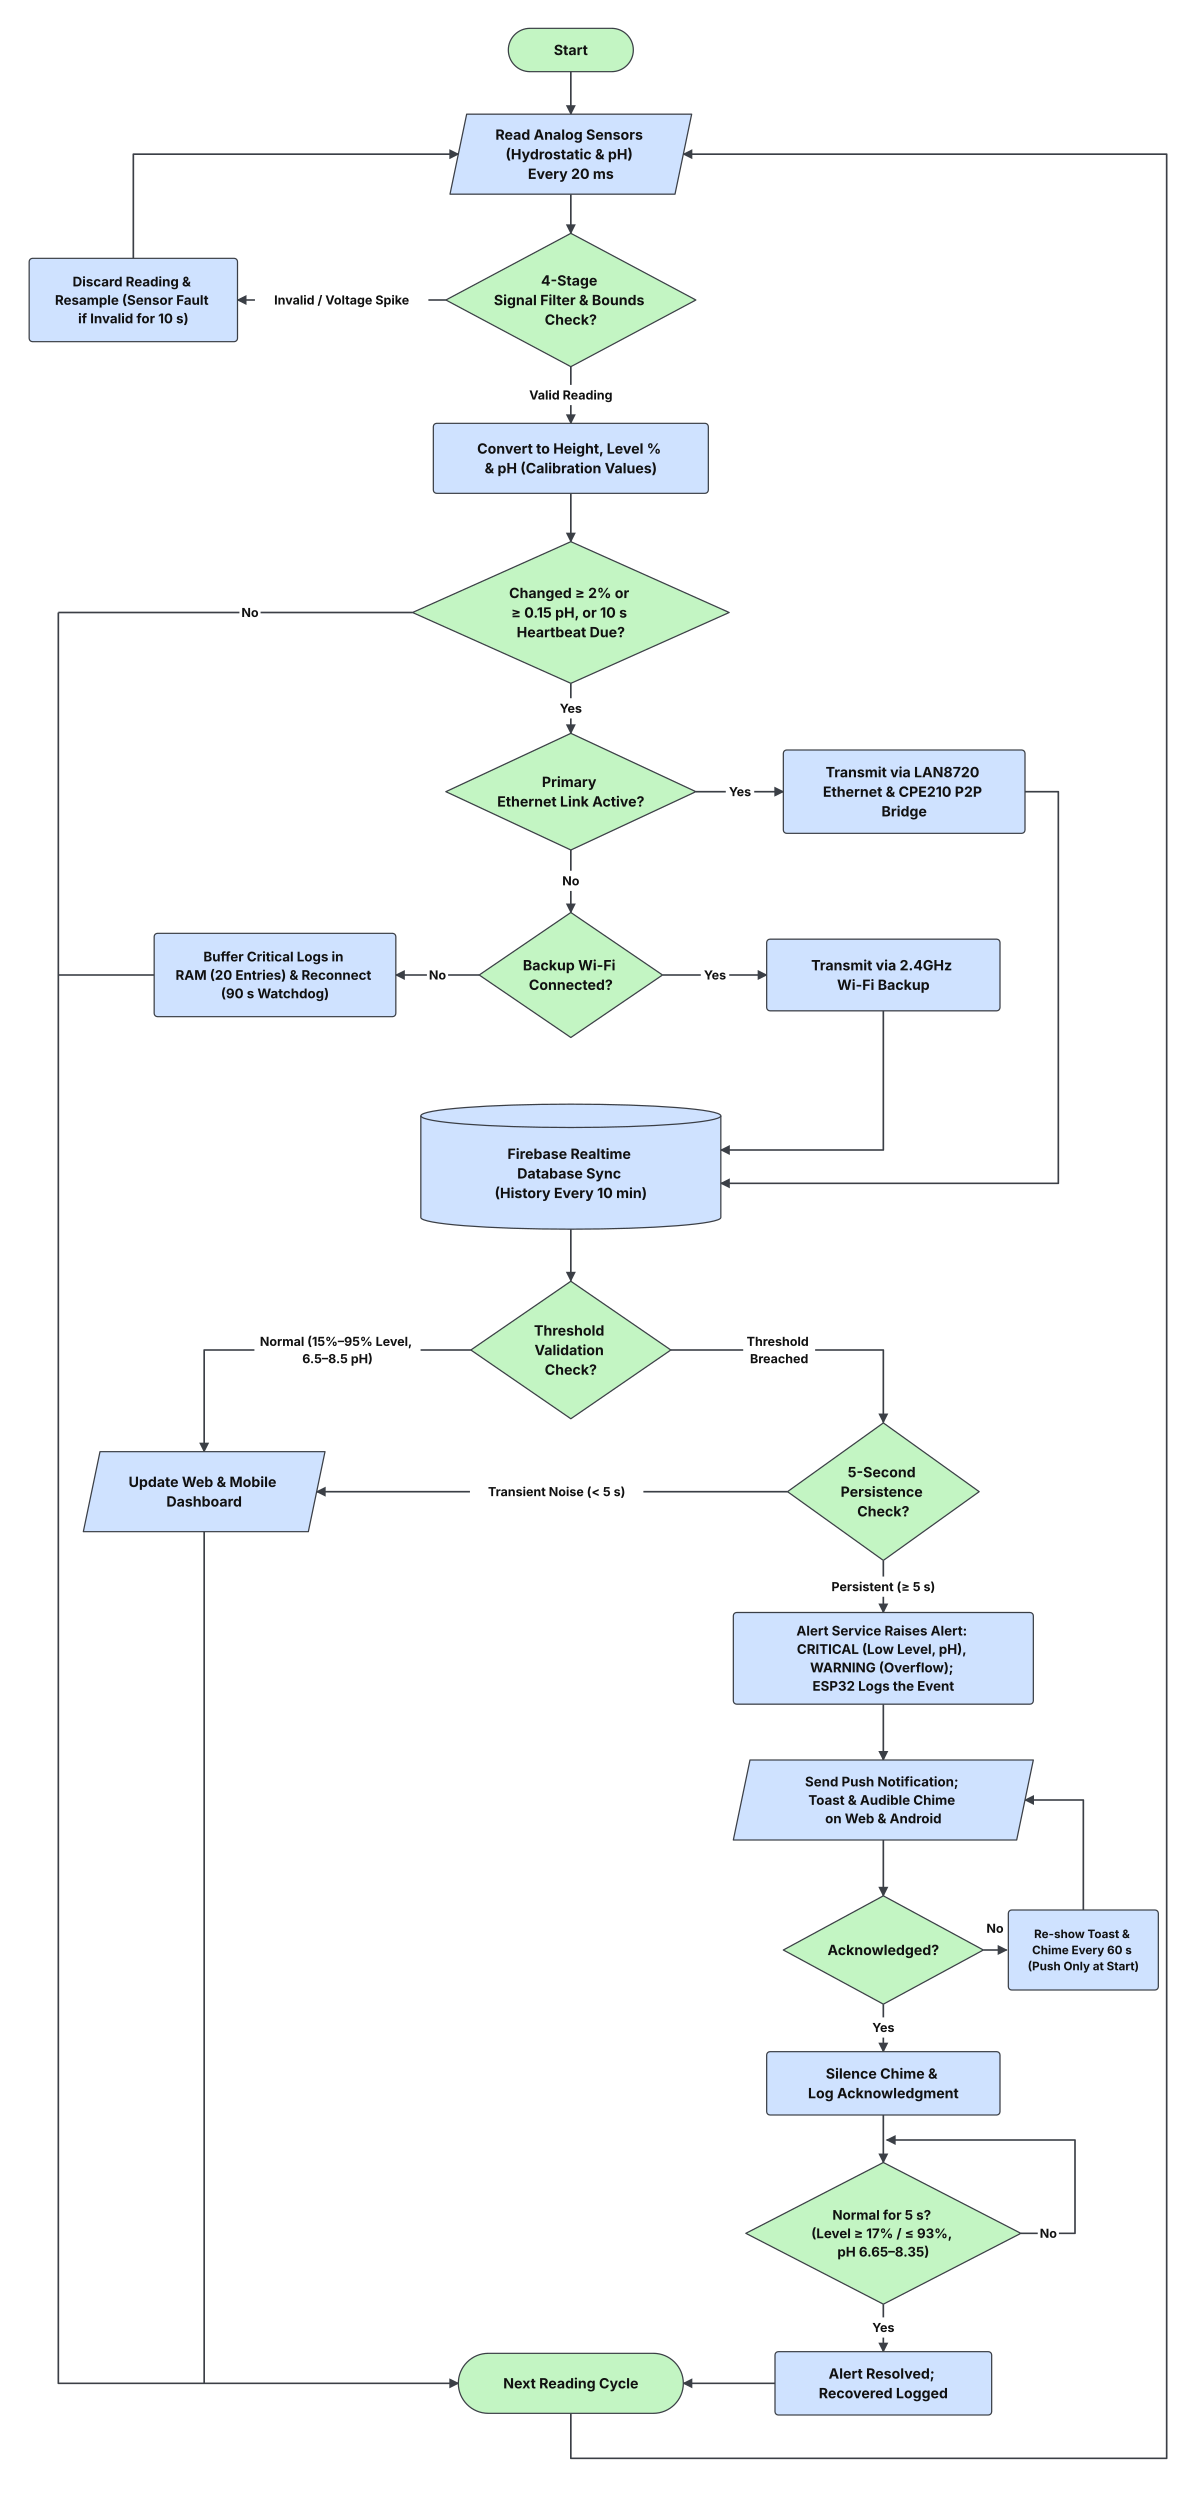
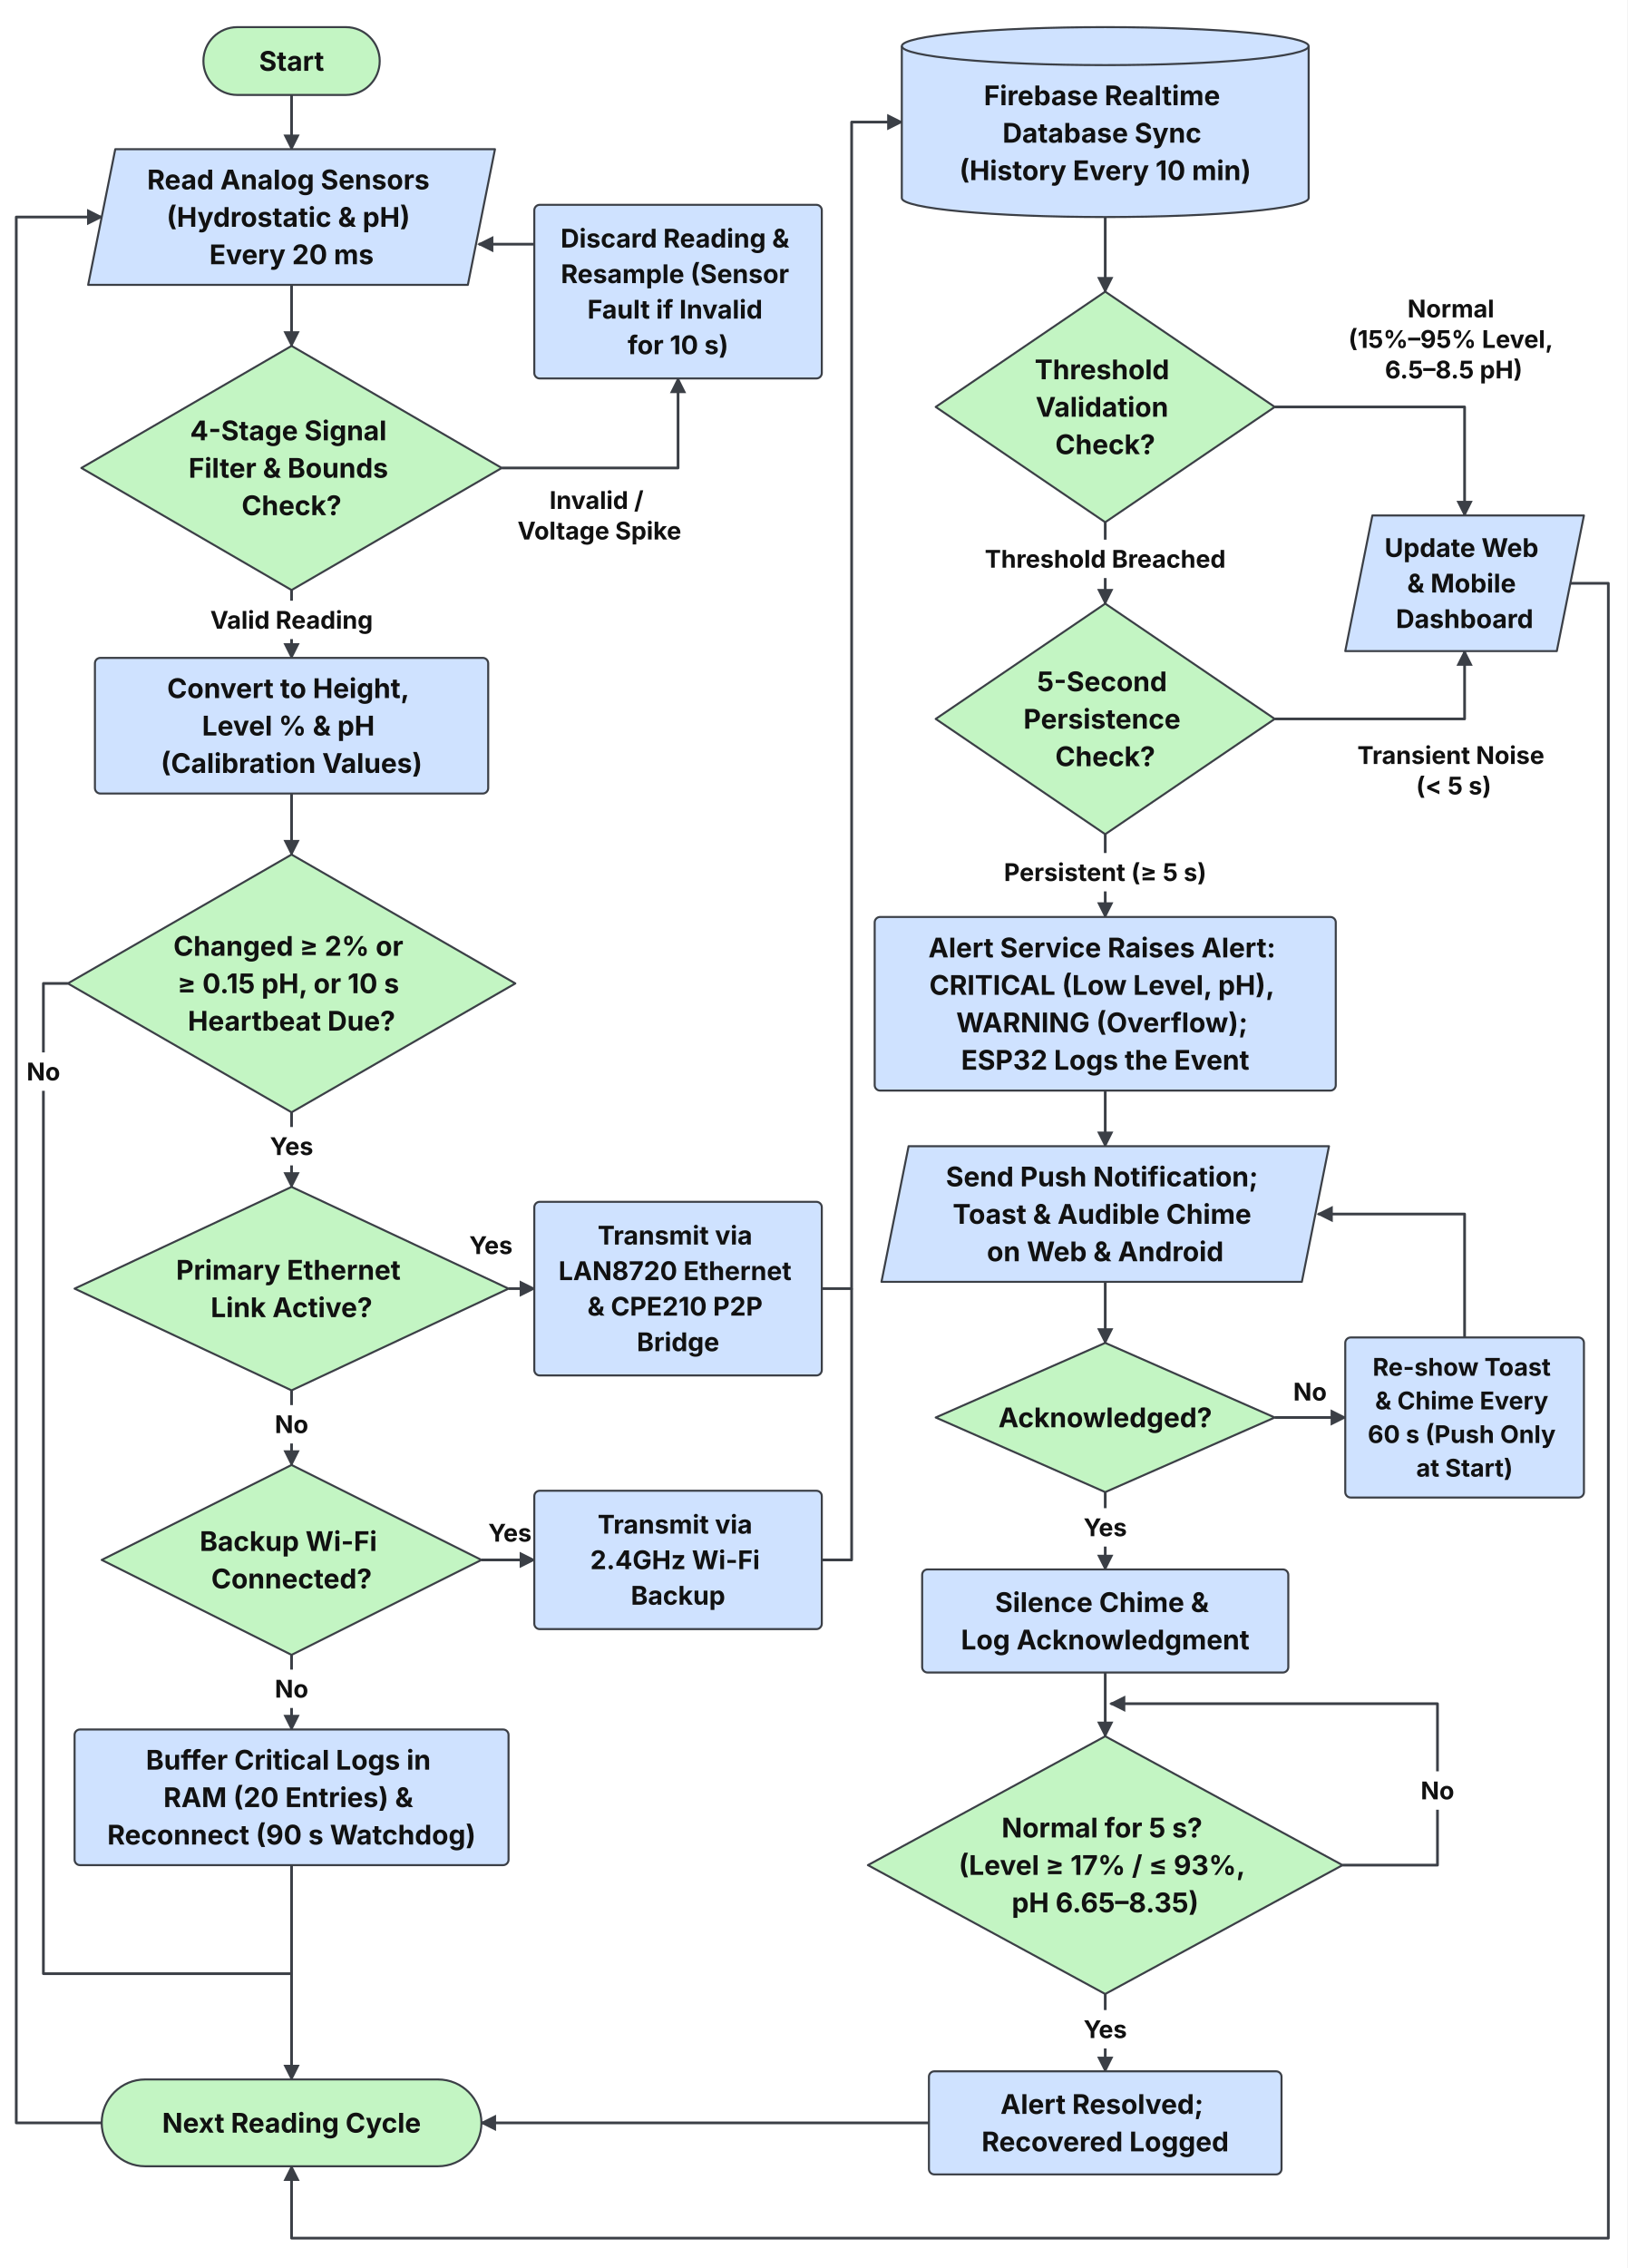
- <svg xmlns="http://www.w3.org/2000/svg" width="1440" height="3000" viewBox="0 0 1440 3000">
-   <rect width="1440" height="3000" fill="#FFFFFF" />
+ <svg xmlns="http://www.w3.org/2000/svg" width="1200" height="1672" viewBox="0 0 1200 1672">
+   <rect width="1200" height="1672" fill="#FFFFFF" />
  <defs>
    <marker id="ah" viewBox="0 0 10 10" refX="9" refY="5" markerWidth="6" markerHeight="6" orient="auto-start-reverse">
      <path d="M0,0 L10,5 L0,10 z" fill="#3B3F46" />
    </marker>
    <marker id="ahs" viewBox="0 0 10 10" refX="9" refY="5" markerWidth="9" markerHeight="9" orient="auto-start-reverse">
      <path d="M0,0 L10,5 L0,10 z" fill="#3B3F46" />
    </marker>
  </defs>
-   <polyline points="685,86 685,137" fill="none" stroke="#3B3F46" stroke-width="2" stroke-linejoin="round" marker-end="url(#ah)" />
-   <polyline points="685,233 685,280" fill="none" stroke="#3B3F46" stroke-width="2" stroke-linejoin="round" marker-end="url(#ah)" />
-   <polyline points="535,360 285,360" fill="none" stroke="#3B3F46" stroke-width="2" stroke-linejoin="round" marker-end="url(#ah)" />
-   <polyline points="160,310 160,185 550,185" fill="none" stroke="#3B3F46" stroke-width="2" stroke-linejoin="round" marker-end="url(#ah)" />
-   <polyline points="685,440 685,508" fill="none" stroke="#3B3F46" stroke-width="2" stroke-linejoin="round" marker-end="url(#ah)" />
-   <polyline points="685,592 685,650" fill="none" stroke="#3B3F46" stroke-width="2" stroke-linejoin="round" marker-end="url(#ah)" />
-   <polyline points="495,735 70,735" fill="none" stroke="#3B3F46" stroke-width="2" stroke-linejoin="round" />
-   <polyline points="685,820 685,880" fill="none" stroke="#3B3F46" stroke-width="2" stroke-linejoin="round" marker-end="url(#ah)" />
-   <polyline points="835,950 940,950" fill="none" stroke="#3B3F46" stroke-width="2" stroke-linejoin="round" marker-end="url(#ah)" />
-   <polyline points="685,1020 685,1095" fill="none" stroke="#3B3F46" stroke-width="2" stroke-linejoin="round" marker-end="url(#ah)" />
-   <polyline points="795,1170 920,1170" fill="none" stroke="#3B3F46" stroke-width="2" stroke-linejoin="round" marker-end="url(#ah)" />
-   <polyline points="575,1170 475,1170" fill="none" stroke="#3B3F46" stroke-width="2" stroke-linejoin="round" marker-end="url(#ah)" />
-   <polyline points="185,1170 70,1170" fill="none" stroke="#3B3F46" stroke-width="2" stroke-linejoin="round" />
-   <polyline points="70,735 70,2860 550,2860" fill="none" stroke="#3B3F46" stroke-width="2" stroke-linejoin="round" marker-end="url(#ah)" />
-   <polyline points="1230,950 1270,950 1270,1420 865,1420" fill="none" stroke="#3B3F46" stroke-width="2" stroke-linejoin="round" marker-end="url(#ah)" />
-   <polyline points="1060,1213 1060,1380 865,1380" fill="none" stroke="#3B3F46" stroke-width="2" stroke-linejoin="round" marker-end="url(#ah)" />
-   <polyline points="685,1475 685,1537" fill="none" stroke="#3B3F46" stroke-width="2" stroke-linejoin="round" marker-end="url(#ah)" />
-   <polyline points="565,1620 245,1620 245,1742" fill="none" stroke="#3B3F46" stroke-width="2" stroke-linejoin="round" marker-end="url(#ah)" />
-   <polyline points="805,1620 1060,1620 1060,1707" fill="none" stroke="#3B3F46" stroke-width="2" stroke-linejoin="round" marker-end="url(#ah)" />
-   <polyline points="945,1790 380,1790" fill="none" stroke="#3B3F46" stroke-width="2" stroke-linejoin="round" marker-end="url(#ah)" />
-   <polyline points="245,1838 245,2860" fill="none" stroke="#3B3F46" stroke-width="2" stroke-linejoin="round" />
-   <polyline points="1060,1873 1060,1935" fill="none" stroke="#3B3F46" stroke-width="2" stroke-linejoin="round" marker-end="url(#ah)" />
-   <polyline points="1060,2045 1060,2112" fill="none" stroke="#3B3F46" stroke-width="2" stroke-linejoin="round" marker-end="url(#ah)" />
-   <polyline points="1060,2208 1060,2275" fill="none" stroke="#3B3F46" stroke-width="2" stroke-linejoin="round" marker-end="url(#ah)" />
-   <polyline points="1180,2340 1208,2340" fill="none" stroke="#3B3F46" stroke-width="2" stroke-linejoin="round" marker-end="url(#ah)" />
-   <polyline points="1300,2292 1300,2160 1230,2160" fill="none" stroke="#3B3F46" stroke-width="2" stroke-linejoin="round" marker-end="url(#ah)" />
-   <polyline points="1060,2405 1060,2462" fill="none" stroke="#3B3F46" stroke-width="2" stroke-linejoin="round" marker-end="url(#ah)" />
-   <polyline points="1060,2538 1060,2595" fill="none" stroke="#3B3F46" stroke-width="2" stroke-linejoin="round" marker-end="url(#ah)" />
-   <polyline points="1225,2680 1290,2680 1290,2568 1064,2568" fill="none" stroke="#3B3F46" stroke-width="2" stroke-linejoin="round" marker-end="url(#ah)" />
-   <polyline points="1060,2765 1060,2822" fill="none" stroke="#3B3F46" stroke-width="2" stroke-linejoin="round" marker-end="url(#ah)" />
-   <polyline points="930,2860 820,2860" fill="none" stroke="#3B3F46" stroke-width="2" stroke-linejoin="round" marker-end="url(#ah)" />
-   <polyline points="685,2896 685,2950 1400,2950 1400,185 820,185" fill="none" stroke="#3B3F46" stroke-width="2" stroke-linejoin="round" marker-end="url(#ah)" />
-   <rect x="305.95" y="347.875" width="208.1" height="24.25" fill="#FFFFFF" />
-   <text x="410" y="365.4" font-family="Inter, 'Segoe UI', Arial, sans-serif" font-size="15" font-weight="700" text-anchor="middle" fill="#111111">
-     <tspan x="410" dy="0">Invalid / Voltage Spike</tspan>
-   </text>
-   <rect x="624.45" y="461.875" width="121.1" height="24.25" fill="#FFFFFF" />
-   <text x="685" y="479.4" font-family="Inter, 'Segoe UI', Arial, sans-serif" font-size="15" font-weight="700" text-anchor="middle" fill="#111111">
-     <tspan x="685" dy="0">Valid Reading</tspan>
-   </text>
-   <rect x="287.3" y="722.875" width="25.4" height="24.25" fill="#FFFFFF" />
-   <text x="300" y="740.4" font-family="Inter, 'Segoe UI', Arial, sans-serif" font-size="15" font-weight="700" text-anchor="middle" fill="#111111">
-     <tspan x="300" dy="0">No</tspan>
-   </text>
-   <rect x="667.95" y="837.875" width="34.1" height="24.25" fill="#FFFFFF" />
-   <text x="685" y="855.4" font-family="Inter, 'Segoe UI', Arial, sans-serif" font-size="15" font-weight="700" text-anchor="middle" fill="#111111">
-     <tspan x="685" dy="0">Yes</tspan>
-   </text>
-   <rect x="870.95" y="937.875" width="34.1" height="24.25" fill="#FFFFFF" />
-   <text x="888" y="955.4" font-family="Inter, 'Segoe UI', Arial, sans-serif" font-size="15" font-weight="700" text-anchor="middle" fill="#111111">
-     <tspan x="888" dy="0">Yes</tspan>
-   </text>
-   <rect x="672.3" y="1044.875" width="25.4" height="24.25" fill="#FFFFFF" />
-   <text x="685" y="1062.4" font-family="Inter, 'Segoe UI', Arial, sans-serif" font-size="15" font-weight="700" text-anchor="middle" fill="#111111">
-     <tspan x="685" dy="0">No</tspan>
-   </text>
-   <rect x="840.95" y="1157.875" width="34.1" height="24.25" fill="#FFFFFF" />
-   <text x="858" y="1175.4" font-family="Inter, 'Segoe UI', Arial, sans-serif" font-size="15" font-weight="700" text-anchor="middle" fill="#111111">
-     <tspan x="858" dy="0">Yes</tspan>
-   </text>
-   <rect x="512.3" y="1157.875" width="25.4" height="24.25" fill="#FFFFFF" />
-   <text x="525" y="1175.4" font-family="Inter, 'Segoe UI', Arial, sans-serif" font-size="15" font-weight="700" text-anchor="middle" fill="#111111">
-     <tspan x="525" dy="0">No</tspan>
-   </text>
-   <rect x="305.3" y="1597.75" width="199.4" height="44.5" fill="#FFFFFF" />
-   <text x="405" y="1615.1" font-family="Inter, 'Segoe UI', Arial, sans-serif" font-size="15" font-weight="700" text-anchor="middle" fill="#111111">
-     <tspan x="405" dy="0">Normal (15%–95% Level,</tspan>
-     <tspan x="405" dy="20.7">6.5–8.5 pH)</tspan>
-   </text>
-   <rect x="891.85" y="1597.75" width="86.3" height="44.5" fill="#FFFFFF" />
-   <text x="935" y="1615.1" font-family="Inter, 'Segoe UI', Arial, sans-serif" font-size="15" font-weight="700" text-anchor="middle" fill="#111111">
-     <tspan x="935" dy="0">Threshold</tspan>
-     <tspan x="935" dy="20.7">Breached</tspan>
-   </text>
-   <rect x="563.95" y="1777.875" width="208.1" height="24.25" fill="#FFFFFF" />
-   <text x="668" y="1795.4" font-family="Inter, 'Segoe UI', Arial, sans-serif" font-size="15" font-weight="700" text-anchor="middle" fill="#111111">
-     <tspan x="668" dy="0">Transient Noise (&lt; 5 s)</tspan>
-   </text>
-   <rect x="977.7" y="1891.875" width="164.6" height="24.25" fill="#FFFFFF" />
-   <text x="1060" y="1909.4" font-family="Inter, 'Segoe UI', Arial, sans-serif" font-size="15" font-weight="700" text-anchor="middle" fill="#111111">
-     <tspan x="1060" dy="0">Persistent (≥ 5 s)</tspan>
-   </text>
-   <text x="1194" y="2319.4" font-family="Inter, 'Segoe UI', Arial, sans-serif" font-size="15" font-weight="700" text-anchor="middle" fill="#111111">
-     <tspan x="1194" dy="0">No</tspan>
-   </text>
-   <rect x="1042.95" y="2420.875" width="34.1" height="24.25" fill="#FFFFFF" />
-   <text x="1060" y="2438.4" font-family="Inter, 'Segoe UI', Arial, sans-serif" font-size="15" font-weight="700" text-anchor="middle" fill="#111111">
-     <tspan x="1060" dy="0">Yes</tspan>
-   </text>
-   <rect x="1245.3" y="2667.875" width="25.4" height="24.25" fill="#FFFFFF" />
-   <text x="1258" y="2685.4" font-family="Inter, 'Segoe UI', Arial, sans-serif" font-size="15" font-weight="700" text-anchor="middle" fill="#111111">
-     <tspan x="1258" dy="0">No</tspan>
-   </text>
-   <rect x="1042.95" y="2780.875" width="34.1" height="24.25" fill="#FFFFFF" />
-   <text x="1060" y="2798.4" font-family="Inter, 'Segoe UI', Arial, sans-serif" font-size="15" font-weight="700" text-anchor="middle" fill="#111111">
-     <tspan x="1060" dy="0">Yes</tspan>
-   </text>
-   <rect x="610" y="34" width="150" height="52" rx="26" fill="#C3F5C3" stroke="#3B3F46" stroke-width="1.5" />
-   <text x="685" y="66.1" font-family="Inter, 'Segoe UI', Arial, sans-serif" font-size="17" font-weight="700" text-anchor="middle" fill="#111111">
-     <tspan x="685" dy="0">Start</tspan>
-   </text>
-   <polygon points="560,137 830,137 810,233 540,233" fill="#CFE2FF" stroke="#3B3F46" stroke-width="1.5" stroke-linejoin="round" />
-   <text x="685" y="167.7" font-family="Inter, 'Segoe UI', Arial, sans-serif" font-size="17" font-weight="700" text-anchor="middle" fill="#111111">
-     <tspan x="685" dy="0">Read Analog Sensors</tspan>
-     <tspan x="685" dy="23.5">(Hydrostatic &amp; pH)</tspan>
-     <tspan x="685" dy="23.5">Every 20 ms</tspan>
-   </text>
-   <polygon points="685,280 835,360 685,440 535,360" fill="#C3F5C3" stroke="#3B3F46" stroke-width="1.5" stroke-linejoin="round" />
-   <text x="685" y="342.7" font-family="Inter, 'Segoe UI', Arial, sans-serif" font-size="17" font-weight="700" text-anchor="middle" fill="#111111">
-     <tspan x="685" dy="0">4-Stage</tspan>
-     <tspan x="685" dy="23.5">Signal Filter &amp; Bounds</tspan>
-     <tspan x="685" dy="23.5">Check?</tspan>
-   </text>
-   <rect x="35" y="310" width="250" height="100" rx="4" fill="#CFE2FF" stroke="#3B3F46" stroke-width="1.5" />
-   <text x="160" y="343.7" font-family="Inter, 'Segoe UI', Arial, sans-serif" font-size="16" font-weight="700" text-anchor="middle" fill="#111111">
-     <tspan x="160" dy="0">Discard Reading &amp;</tspan>
-     <tspan x="160" dy="22.1">Resample (Sensor Fault</tspan>
-     <tspan x="160" dy="22.1">if Invalid for 10 s)</tspan>
-   </text>
-   <rect x="520" y="508" width="330" height="84" rx="4" fill="#CFE2FF" stroke="#3B3F46" stroke-width="1.5" />
-   <text x="685" y="544.4" font-family="Inter, 'Segoe UI', Arial, sans-serif" font-size="17" font-weight="700" text-anchor="middle" fill="#111111">
-     <tspan x="685" dy="0">Convert to Height, Level %</tspan>
-     <tspan x="685" dy="23.5">&amp; pH (Calibration Values)</tspan>
-   </text>
-   <polygon points="685,650 875,735 685,820 495,735" fill="#C3F5C3" stroke="#3B3F46" stroke-width="1.5" stroke-linejoin="round" />
-   <text x="685" y="717.7" font-family="Inter, 'Segoe UI', Arial, sans-serif" font-size="17" font-weight="700" text-anchor="middle" fill="#111111">
-     <tspan x="685" dy="0">Changed ≥ 2% or</tspan>
-     <tspan x="685" dy="23.5">≥ 0.15 pH, or 10 s</tspan>
-     <tspan x="685" dy="23.5">Heartbeat Due?</tspan>
-   </text>
-   <polygon points="685,880 835,950 685,1020 535,950" fill="#C3F5C3" stroke="#3B3F46" stroke-width="1.5" stroke-linejoin="round" />
-   <text x="685" y="944.4" font-family="Inter, 'Segoe UI', Arial, sans-serif" font-size="17" font-weight="700" text-anchor="middle" fill="#111111">
-     <tspan x="685" dy="0">Primary</tspan>
-     <tspan x="685" dy="23.5">Ethernet Link Active?</tspan>
-   </text>
-   <rect x="940" y="900" width="290" height="100" rx="4" fill="#CFE2FF" stroke="#3B3F46" stroke-width="1.5" />
-   <text x="1085" y="932.7" font-family="Inter, 'Segoe UI', Arial, sans-serif" font-size="17" font-weight="700" text-anchor="middle" fill="#111111">
-     <tspan x="1085" dy="0">Transmit via LAN8720</tspan>
-     <tspan x="1085" dy="23.5">Ethernet &amp; CPE210 P2P</tspan>
-     <tspan x="1085" dy="23.5">Bridge</tspan>
-   </text>
-   <polygon points="685,1095 795,1170 685,1245 575,1170" fill="#C3F5C3" stroke="#3B3F46" stroke-width="1.5" stroke-linejoin="round" />
-   <text x="685" y="1164.4" font-family="Inter, 'Segoe UI', Arial, sans-serif" font-size="17" font-weight="700" text-anchor="middle" fill="#111111">
-     <tspan x="685" dy="0">Backup Wi-Fi</tspan>
-     <tspan x="685" dy="23.5">Connected?</tspan>
-   </text>
-   <rect x="920" y="1127" width="280" height="86" rx="4" fill="#CFE2FF" stroke="#3B3F46" stroke-width="1.5" />
-   <text x="1060" y="1164.4" font-family="Inter, 'Segoe UI', Arial, sans-serif" font-size="17" font-weight="700" text-anchor="middle" fill="#111111">
-     <tspan x="1060" dy="0">Transmit via 2.4GHz</tspan>
-     <tspan x="1060" dy="23.5">Wi-Fi Backup</tspan>
-   </text>
-   <rect x="185" y="1120" width="290" height="100" rx="4" fill="#CFE2FF" stroke="#3B3F46" stroke-width="1.5" />
-   <text x="330" y="1153.7" font-family="Inter, 'Segoe UI', Arial, sans-serif" font-size="16" font-weight="700" text-anchor="middle" fill="#111111">
-     <tspan x="330" dy="0">Buffer Critical Logs in</tspan>
-     <tspan x="330" dy="22.1">RAM (20 Entries) &amp; Reconnect</tspan>
-     <tspan x="330" dy="22.1">(90 s Watchdog)</tspan>
-   </text>
-   <path d="M505,1339 A180,14 0 0 1 865,1339 L865,1461 A180,14 0 0 1 505,1461 Z" fill="#CFE2FF" stroke="#3B3F46" stroke-width="1.5" />
-   <path d="M505,1339 A180,14 0 0 0 865,1339" fill="none" stroke="#3B3F46" stroke-width="1.5" />
-   <text x="685" y="1390.7" font-family="Inter, 'Segoe UI', Arial, sans-serif" font-size="17" font-weight="700" text-anchor="middle" fill="#111111">
-     <tspan x="685" dy="0">Firebase Realtime</tspan>
-     <tspan x="685" dy="23.5">Database Sync</tspan>
-     <tspan x="685" dy="23.5">(History Every 10 min)</tspan>
-   </text>
-   <polygon points="685,1537.5 805,1620 685,1702.5 565,1620" fill="#C3F5C3" stroke="#3B3F46" stroke-width="1.5" stroke-linejoin="round" />
-   <text x="685" y="1602.7" font-family="Inter, 'Segoe UI', Arial, sans-serif" font-size="17" font-weight="700" text-anchor="middle" fill="#111111">
-     <tspan x="685" dy="0">Threshold</tspan>
-     <tspan x="685" dy="23.5">Validation</tspan>
-     <tspan x="685" dy="23.5">Check?</tspan>
-   </text>
-   <polygon points="120,1742 390,1742 370,1838 100,1838" fill="#CFE2FF" stroke="#3B3F46" stroke-width="1.5" stroke-linejoin="round" />
-   <text x="245" y="1784.4" font-family="Inter, 'Segoe UI', Arial, sans-serif" font-size="17" font-weight="700" text-anchor="middle" fill="#111111">
-     <tspan x="245" dy="0">Update Web &amp; Mobile</tspan>
-     <tspan x="245" dy="23.5">Dashboard</tspan>
-   </text>
-   <polygon points="1060,1707.5 1175,1790 1060,1872.5 945,1790" fill="#C3F5C3" stroke="#3B3F46" stroke-width="1.5" stroke-linejoin="round" />
-   <text x="1060" y="1772.7" font-family="Inter, 'Segoe UI', Arial, sans-serif" font-size="17" font-weight="700" text-anchor="middle" fill="#111111">
-     <tspan x="1060" dy="0">5-Second</tspan>
-     <tspan x="1060" dy="23.5">Persistence</tspan>
-     <tspan x="1060" dy="23.5">Check?</tspan>
-   </text>
-   <rect x="880" y="1935" width="360" height="110" rx="4" fill="#CFE2FF" stroke="#3B3F46" stroke-width="1.5" />
-   <text x="1060" y="1962.6" font-family="Inter, 'Segoe UI', Arial, sans-serif" font-size="16" font-weight="700" text-anchor="middle" fill="#111111">
-     <tspan x="1060" dy="0">Alert Service Raises Alert:</tspan>
-     <tspan x="1060" dy="22.1">CRITICAL (Low Level, pH),</tspan>
-     <tspan x="1060" dy="22.1">WARNING (Overflow);</tspan>
-     <tspan x="1060" dy="22.1">ESP32 Logs the Event</tspan>
-   </text>
-   <polygon points="900,2112 1240,2112 1220,2208 880,2208" fill="#CFE2FF" stroke="#3B3F46" stroke-width="1.5" stroke-linejoin="round" />
-   <text x="1060" y="2143.7" font-family="Inter, 'Segoe UI', Arial, sans-serif" font-size="16" font-weight="700" text-anchor="middle" fill="#111111">
-     <tspan x="1060" dy="0">Send Push Notification;</tspan>
-     <tspan x="1060" dy="22.1">Toast &amp; Audible Chime</tspan>
-     <tspan x="1060" dy="22.1">on Web &amp; Android</tspan>
-   </text>
-   <polygon points="1060,2275 1180,2340 1060,2405 940,2340" fill="#C3F5C3" stroke="#3B3F46" stroke-width="1.5" stroke-linejoin="round" />
-   <text x="1060" y="2346.1" font-family="Inter, 'Segoe UI', Arial, sans-serif" font-size="17" font-weight="700" text-anchor="middle" fill="#111111">
-     <tspan x="1060" dy="0">Acknowledged?</tspan>
-   </text>
-   <rect x="1210" y="2292" width="180" height="96" rx="4" fill="#CFE2FF" stroke="#3B3F46" stroke-width="1.5" />
-   <text x="1300" y="2325.7" font-family="Inter, 'Segoe UI', Arial, sans-serif" font-size="14" font-weight="700" text-anchor="middle" fill="#111111">
-     <tspan x="1300" dy="0">Re-show Toast &amp;</tspan>
-     <tspan x="1300" dy="19.3">Chime Every 60 s</tspan>
-     <tspan x="1300" dy="19.3">(Push Only at Start)</tspan>
-   </text>
-   <rect x="920" y="2462" width="280" height="76" rx="4" fill="#CFE2FF" stroke="#3B3F46" stroke-width="1.5" />
-   <text x="1060" y="2494.4" font-family="Inter, 'Segoe UI', Arial, sans-serif" font-size="17" font-weight="700" text-anchor="middle" fill="#111111">
-     <tspan x="1060" dy="0">Silence Chime &amp;</tspan>
-     <tspan x="1060" dy="23.5">Log Acknowledgment</tspan>
-   </text>
-   <polygon points="1060,2595 1225,2680 1060,2765 895,2680" fill="#C3F5C3" stroke="#3B3F46" stroke-width="1.5" stroke-linejoin="round" />
-   <text x="1060" y="2663.7" font-family="Inter, 'Segoe UI', Arial, sans-serif" font-size="16" font-weight="700" text-anchor="middle" fill="#111111">
-     <tspan x="1060" dy="0">Normal for 5 s?</tspan>
-     <tspan x="1060" dy="22.1">(Level ≥ 17% / ≤ 93%,</tspan>
-     <tspan x="1060" dy="22.1">pH 6.65–8.35)</tspan>
-   </text>
-   <rect x="930" y="2822" width="260" height="76" rx="4" fill="#CFE2FF" stroke="#3B3F46" stroke-width="1.5" />
-   <text x="1060" y="2854.4" font-family="Inter, 'Segoe UI', Arial, sans-serif" font-size="17" font-weight="700" text-anchor="middle" fill="#111111">
-     <tspan x="1060" dy="0">Alert Resolved;</tspan>
-     <tspan x="1060" dy="23.5">Recovered Logged</tspan>
-   </text>
-   <rect x="550" y="2824" width="270" height="72" rx="36" fill="#C3F5C3" stroke="#3B3F46" stroke-width="1.5" />
-   <text x="685" y="2866.1" font-family="Inter, 'Segoe UI', Arial, sans-serif" font-size="17" font-weight="700" text-anchor="middle" fill="#111111">
-     <tspan x="685" dy="0">Next Reading Cycle</tspan>
+   <polyline points="215,70 215,110" fill="none" stroke="#3B3F46" stroke-width="2" stroke-linejoin="round" marker-end="url(#ah)" />
+   <polyline points="215,210 215,255" fill="none" stroke="#3B3F46" stroke-width="2" stroke-linejoin="round" marker-end="url(#ah)" />
+   <polyline points="370,345 500,345 500,279" fill="none" stroke="#3B3F46" stroke-width="2" stroke-linejoin="round" marker-end="url(#ah)" />
+   <polyline points="394,180 353,180" fill="none" stroke="#3B3F46" stroke-width="2" stroke-linejoin="round" marker-end="url(#ah)" />
+   <polyline points="215,435 215,485" fill="none" stroke="#3B3F46" stroke-width="2" stroke-linejoin="round" marker-end="url(#ah)" />
+   <polyline points="215,585 215,630" fill="none" stroke="#3B3F46" stroke-width="2" stroke-linejoin="round" marker-end="url(#ah)" />
+   <polyline points="50,725 32,725 32,1455 215,1455" fill="none" stroke="#3B3F46" stroke-width="2" stroke-linejoin="round" />
+   <polyline points="215,820 215,875" fill="none" stroke="#3B3F46" stroke-width="2" stroke-linejoin="round" marker-end="url(#ah)" />
+   <polyline points="375,950 394,950" fill="none" stroke="#3B3F46" stroke-width="2" stroke-linejoin="round" marker-end="url(#ah)" />
+   <polyline points="215,1025 215,1080" fill="none" stroke="#3B3F46" stroke-width="2" stroke-linejoin="round" marker-end="url(#ah)" />
+   <polyline points="355,1150 394,1150" fill="none" stroke="#3B3F46" stroke-width="2" stroke-linejoin="round" marker-end="url(#ah)" />
+   <polyline points="215,1220 215,1275" fill="none" stroke="#3B3F46" stroke-width="2" stroke-linejoin="round" marker-end="url(#ah)" />
+   <polyline points="215,1375 215,1533" fill="none" stroke="#3B3F46" stroke-width="2" stroke-linejoin="round" marker-end="url(#ah)" />
+   <polyline points="75,1565 12,1565 12,160 75,160" fill="none" stroke="#3B3F46" stroke-width="2" stroke-linejoin="round" marker-end="url(#ah)" />
+   <polyline points="606,1150 628,1150 628,950" fill="none" stroke="#3B3F46" stroke-width="2" stroke-linejoin="round" />
+   <polyline points="606,950 628,950 628,90 665,90" fill="none" stroke="#3B3F46" stroke-width="2" stroke-linejoin="round" marker-end="url(#ah)" />
+   <polyline points="815,160 815,215" fill="none" stroke="#3B3F46" stroke-width="2" stroke-linejoin="round" marker-end="url(#ah)" />
+   <polyline points="940,300 1080,300 1080,380" fill="none" stroke="#3B3F46" stroke-width="2" stroke-linejoin="round" marker-end="url(#ah)" />
+   <polyline points="815,385 815,445" fill="none" stroke="#3B3F46" stroke-width="2" stroke-linejoin="round" marker-end="url(#ah)" />
+   <polyline points="940,530 1080,530 1080,480" fill="none" stroke="#3B3F46" stroke-width="2" stroke-linejoin="round" marker-end="url(#ah)" />
+   <polyline points="1158,430 1186,430 1186,1650 215,1650 215,1597" fill="none" stroke="#3B3F46" stroke-width="2" stroke-linejoin="round" marker-end="url(#ah)" />
+   <polyline points="815,615 815,676" fill="none" stroke="#3B3F46" stroke-width="2" stroke-linejoin="round" marker-end="url(#ah)" />
+   <polyline points="815,804 815,845" fill="none" stroke="#3B3F46" stroke-width="2" stroke-linejoin="round" marker-end="url(#ah)" />
+   <polyline points="815,945 815,990" fill="none" stroke="#3B3F46" stroke-width="2" stroke-linejoin="round" marker-end="url(#ah)" />
+   <polyline points="940,1045 992,1045" fill="none" stroke="#3B3F46" stroke-width="2" stroke-linejoin="round" marker-end="url(#ah)" />
+   <polyline points="1080,986 1080,895 972,895" fill="none" stroke="#3B3F46" stroke-width="2" stroke-linejoin="round" marker-end="url(#ah)" />
+   <polyline points="815,1100 815,1157" fill="none" stroke="#3B3F46" stroke-width="2" stroke-linejoin="round" marker-end="url(#ah)" />
+   <polyline points="815,1233 815,1280" fill="none" stroke="#3B3F46" stroke-width="2" stroke-linejoin="round" marker-end="url(#ah)" />
+   <polyline points="990,1375 1060,1375 1060,1256 819,1256" fill="none" stroke="#3B3F46" stroke-width="2" stroke-linejoin="round" marker-end="url(#ah)" />
+   <polyline points="815,1470 815,1527" fill="none" stroke="#3B3F46" stroke-width="2" stroke-linejoin="round" marker-end="url(#ah)" />
+   <polyline points="685,1565 355,1565" fill="none" stroke="#3B3F46" stroke-width="2" stroke-linejoin="round" marker-end="url(#ah)" />
+   <text x="442" y="375.2" font-family="Inter, 'Segoe UI', Arial, sans-serif" font-size="18" font-weight="700" text-anchor="middle" fill="#111111">
+     <tspan x="442" dy="0">Invalid /</tspan>
+     <tspan x="442" dy="22.5">Voltage Spike</tspan>
+   </text>
+   <rect x="143.14" y="442.85" width="143.72" height="28.3" fill="#FFFFFF" />
+   <text x="215" y="463.5" font-family="Inter, 'Segoe UI', Arial, sans-serif" font-size="18" font-weight="700" text-anchor="middle" fill="#111111">
+     <tspan x="215" dy="0">Valid Reading</tspan>
+   </text>
+   <rect x="17.56" y="775.85" width="28.88" height="28.3" fill="#FFFFFF" />
+   <text x="32" y="796.5" font-family="Inter, 'Segoe UI', Arial, sans-serif" font-size="18" font-weight="700" text-anchor="middle" fill="#111111">
+     <tspan x="32" dy="0">No</tspan>
+   </text>
+   <rect x="195.34" y="830.85" width="39.32" height="28.3" fill="#FFFFFF" />
+   <text x="215" y="851.5" font-family="Inter, 'Segoe UI', Arial, sans-serif" font-size="18" font-weight="700" text-anchor="middle" fill="#111111">
+     <tspan x="215" dy="0">Yes</tspan>
+   </text>
+   <text x="362" y="924.5" font-family="Inter, 'Segoe UI', Arial, sans-serif" font-size="18" font-weight="700" text-anchor="middle" fill="#111111">
+     <tspan x="362" dy="0">Yes</tspan>
+   </text>
+   <rect x="200.56" y="1035.85" width="28.88" height="28.3" fill="#FFFFFF" />
+   <text x="215" y="1056.5" font-family="Inter, 'Segoe UI', Arial, sans-serif" font-size="18" font-weight="700" text-anchor="middle" fill="#111111">
+     <tspan x="215" dy="0">No</tspan>
+   </text>
+   <text x="376" y="1136.5" font-family="Inter, 'Segoe UI', Arial, sans-serif" font-size="18" font-weight="700" text-anchor="middle" fill="#111111">
+     <tspan x="376" dy="0">Yes</tspan>
+   </text>
+   <rect x="200.56" y="1230.85" width="28.88" height="28.3" fill="#FFFFFF" />
+   <text x="215" y="1251.5" font-family="Inter, 'Segoe UI', Arial, sans-serif" font-size="18" font-weight="700" text-anchor="middle" fill="#111111">
+     <tspan x="215" dy="0">No</tspan>
+   </text>
+   <text x="1072" y="234.0" font-family="Inter, 'Segoe UI', Arial, sans-serif" font-size="18" font-weight="700" text-anchor="middle" fill="#111111">
+     <tspan x="1072" dy="0">Normal</tspan>
+     <tspan x="1072" dy="22.5">(15%–95% Level,</tspan>
+     <tspan x="1072" dy="22.5">6.5–8.5 pH)</tspan>
+   </text>
+   <rect x="717.04" y="397.85" width="195.92" height="28.3" fill="#FFFFFF" />
+   <text x="815" y="418.5" font-family="Inter, 'Segoe UI', Arial, sans-serif" font-size="18" font-weight="700" text-anchor="middle" fill="#111111">
+     <tspan x="815" dy="0">Threshold Breached</tspan>
+   </text>
+   <text x="1072" y="563.2" font-family="Inter, 'Segoe UI', Arial, sans-serif" font-size="18" font-weight="700" text-anchor="middle" fill="#111111">
+     <tspan x="1072" dy="0">Transient Noise</tspan>
+     <tspan x="1072" dy="22.5">(&lt; 5 s)</tspan>
+   </text>
+   <rect x="717.04" y="628.85" width="195.92" height="28.3" fill="#FFFFFF" />
+   <text x="815" y="649.5" font-family="Inter, 'Segoe UI', Arial, sans-serif" font-size="18" font-weight="700" text-anchor="middle" fill="#111111">
+     <tspan x="815" dy="0">Persistent (≥ 5 s)</tspan>
+   </text>
+   <text x="966" y="1032.5" font-family="Inter, 'Segoe UI', Arial, sans-serif" font-size="18" font-weight="700" text-anchor="middle" fill="#111111">
+     <tspan x="966" dy="0">No</tspan>
+   </text>
+   <rect x="795.34" y="1111.85" width="39.32" height="28.3" fill="#FFFFFF" />
+   <text x="815" y="1132.5" font-family="Inter, 'Segoe UI', Arial, sans-serif" font-size="18" font-weight="700" text-anchor="middle" fill="#111111">
+     <tspan x="815" dy="0">Yes</tspan>
+   </text>
+   <rect x="1045.56" y="1305.85" width="28.88" height="28.3" fill="#FFFFFF" />
+   <text x="1060" y="1326.5" font-family="Inter, 'Segoe UI', Arial, sans-serif" font-size="18" font-weight="700" text-anchor="middle" fill="#111111">
+     <tspan x="1060" dy="0">No</tspan>
+   </text>
+   <rect x="795.34" y="1481.85" width="39.32" height="28.3" fill="#FFFFFF" />
+   <text x="815" y="1502.5" font-family="Inter, 'Segoe UI', Arial, sans-serif" font-size="18" font-weight="700" text-anchor="middle" fill="#111111">
+     <tspan x="815" dy="0">Yes</tspan>
+   </text>
+   <rect x="150" y="20" width="130" height="50" rx="25" fill="#C3F5C3" stroke="#3B3F46" stroke-width="1.5" />
+   <text x="215" y="52.2" font-family="Inter, 'Segoe UI', Arial, sans-serif" font-size="20" font-weight="700" text-anchor="middle" fill="#111111">
+     <tspan x="215" dy="0">Start</tspan>
+   </text>
+   <polygon points="85,110 365,110 345,210 65,210" fill="#CFE2FF" stroke="#3B3F46" stroke-width="1.5" stroke-linejoin="round" />
+   <text x="215" y="139.6" font-family="Inter, 'Segoe UI', Arial, sans-serif" font-size="20" font-weight="700" text-anchor="middle" fill="#111111">
+     <tspan x="215" dy="0">Read Analog Sensors</tspan>
+     <tspan x="215" dy="27.6">(Hydrostatic &amp; pH)</tspan>
+     <tspan x="215" dy="27.6">Every 20 ms</tspan>
+   </text>
+   <polygon points="215,255 370,345 215,435 60,345" fill="#C3F5C3" stroke="#3B3F46" stroke-width="1.5" stroke-linejoin="round" />
+   <text x="215" y="324.6" font-family="Inter, 'Segoe UI', Arial, sans-serif" font-size="20" font-weight="700" text-anchor="middle" fill="#111111">
+     <tspan x="215" dy="0">4-Stage Signal</tspan>
+     <tspan x="215" dy="27.6">Filter &amp; Bounds</tspan>
+     <tspan x="215" dy="27.6">Check?</tspan>
+   </text>
+   <rect x="394" y="151" width="212" height="128" rx="4" fill="#CFE2FF" stroke="#3B3F46" stroke-width="1.5" />
+   <text x="500" y="182.5" font-family="Inter, 'Segoe UI', Arial, sans-serif" font-size="19" font-weight="700" text-anchor="middle" fill="#111111">
+     <tspan x="500" dy="0">Discard Reading &amp;</tspan>
+     <tspan x="500" dy="26.2">Resample (Sensor</tspan>
+     <tspan x="500" dy="26.2">Fault if Invalid</tspan>
+     <tspan x="500" dy="26.2">for 10 s)</tspan>
+   </text>
+   <rect x="70" y="485" width="290" height="100" rx="4" fill="#CFE2FF" stroke="#3B3F46" stroke-width="1.5" />
+   <text x="215" y="514.6" font-family="Inter, 'Segoe UI', Arial, sans-serif" font-size="20" font-weight="700" text-anchor="middle" fill="#111111">
+     <tspan x="215" dy="0">Convert to Height,</tspan>
+     <tspan x="215" dy="27.6">Level % &amp; pH</tspan>
+     <tspan x="215" dy="27.6">(Calibration Values)</tspan>
+   </text>
+   <polygon points="215,630 380,725 215,820 50,725" fill="#C3F5C3" stroke="#3B3F46" stroke-width="1.5" stroke-linejoin="round" />
+   <text x="215" y="704.6" font-family="Inter, 'Segoe UI', Arial, sans-serif" font-size="20" font-weight="700" text-anchor="middle" fill="#111111">
+     <tspan x="215" dy="0">Changed ≥ 2% or</tspan>
+     <tspan x="215" dy="27.6">≥ 0.15 pH, or 10 s</tspan>
+     <tspan x="215" dy="27.6">Heartbeat Due?</tspan>
+   </text>
+   <polygon points="215,875 375,950 215,1025 55,950" fill="#C3F5C3" stroke="#3B3F46" stroke-width="1.5" stroke-linejoin="round" />
+   <text x="215" y="943.4" font-family="Inter, 'Segoe UI', Arial, sans-serif" font-size="20" font-weight="700" text-anchor="middle" fill="#111111">
+     <tspan x="215" dy="0">Primary Ethernet</tspan>
+     <tspan x="215" dy="27.6">Link Active?</tspan>
+   </text>
+   <rect x="394" y="886" width="212" height="128" rx="4" fill="#CFE2FF" stroke="#3B3F46" stroke-width="1.5" />
+   <text x="500" y="917.5" font-family="Inter, 'Segoe UI', Arial, sans-serif" font-size="19" font-weight="700" text-anchor="middle" fill="#111111">
+     <tspan x="500" dy="0">Transmit via</tspan>
+     <tspan x="500" dy="26.2">LAN8720 Ethernet</tspan>
+     <tspan x="500" dy="26.2">&amp; CPE210 P2P</tspan>
+     <tspan x="500" dy="26.2">Bridge</tspan>
+   </text>
+   <polygon points="215,1080 355,1150 215,1220 75,1150" fill="#C3F5C3" stroke="#3B3F46" stroke-width="1.5" stroke-linejoin="round" />
+   <text x="215" y="1143.4" font-family="Inter, 'Segoe UI', Arial, sans-serif" font-size="20" font-weight="700" text-anchor="middle" fill="#111111">
+     <tspan x="215" dy="0">Backup Wi-Fi</tspan>
+     <tspan x="215" dy="27.6">Connected?</tspan>
+   </text>
+   <rect x="394" y="1099" width="212" height="102" rx="4" fill="#CFE2FF" stroke="#3B3F46" stroke-width="1.5" />
+   <text x="500" y="1130.6" font-family="Inter, 'Segoe UI', Arial, sans-serif" font-size="19" font-weight="700" text-anchor="middle" fill="#111111">
+     <tspan x="500" dy="0">Transmit via</tspan>
+     <tspan x="500" dy="26.2">2.4GHz Wi-Fi</tspan>
+     <tspan x="500" dy="26.2">Backup</tspan>
+   </text>
+   <rect x="55" y="1275" width="320" height="100" rx="4" fill="#CFE2FF" stroke="#3B3F46" stroke-width="1.5" />
+   <text x="215" y="1304.6" font-family="Inter, 'Segoe UI', Arial, sans-serif" font-size="20" font-weight="700" text-anchor="middle" fill="#111111">
+     <tspan x="215" dy="0">Buffer Critical Logs in</tspan>
+     <tspan x="215" dy="27.6">RAM (20 Entries) &amp;</tspan>
+     <tspan x="215" dy="27.6">Reconnect (90 s Watchdog)</tspan>
+   </text>
+   <rect x="75" y="1533" width="280" height="64" rx="32" fill="#C3F5C3" stroke="#3B3F46" stroke-width="1.5" />
+   <text x="215" y="1572.2" font-family="Inter, 'Segoe UI', Arial, sans-serif" font-size="20" font-weight="700" text-anchor="middle" fill="#111111">
+     <tspan x="215" dy="0">Next Reading Cycle</tspan>
+   </text>
+   <path d="M665,34 A150,14 0 0 1 965,34 L965,146 A150,14 0 0 1 665,146 Z" fill="#CFE2FF" stroke="#3B3F46" stroke-width="1.5" />
+   <path d="M665,34 A150,14 0 0 0 965,34" fill="none" stroke="#3B3F46" stroke-width="1.5" />
+   <text x="815" y="77.6" font-family="Inter, 'Segoe UI', Arial, sans-serif" font-size="20" font-weight="700" text-anchor="middle" fill="#111111">
+     <tspan x="815" dy="0">Firebase Realtime</tspan>
+     <tspan x="815" dy="27.6">Database Sync</tspan>
+     <tspan x="815" dy="27.6">(History Every 10 min)</tspan>
+   </text>
+   <polygon points="815,215 940,300 815,385 690,300" fill="#C3F5C3" stroke="#3B3F46" stroke-width="1.5" stroke-linejoin="round" />
+   <text x="815" y="279.6" font-family="Inter, 'Segoe UI', Arial, sans-serif" font-size="20" font-weight="700" text-anchor="middle" fill="#111111">
+     <tspan x="815" dy="0">Threshold</tspan>
+     <tspan x="815" dy="27.6">Validation</tspan>
+     <tspan x="815" dy="27.6">Check?</tspan>
+   </text>
+   <polygon points="1012,380 1168,380 1148,480 992,480" fill="#CFE2FF" stroke="#3B3F46" stroke-width="1.5" stroke-linejoin="round" />
+   <text x="1080" y="410.6" font-family="Inter, 'Segoe UI', Arial, sans-serif" font-size="19" font-weight="700" text-anchor="middle" fill="#111111">
+     <tspan x="1080" dy="0">Update Web</tspan>
+     <tspan x="1080" dy="26.2">&amp; Mobile</tspan>
+     <tspan x="1080" dy="26.2">Dashboard</tspan>
+   </text>
+   <polygon points="815,445 940,530 815,615 690,530" fill="#C3F5C3" stroke="#3B3F46" stroke-width="1.5" stroke-linejoin="round" />
+   <text x="815" y="509.6" font-family="Inter, 'Segoe UI', Arial, sans-serif" font-size="20" font-weight="700" text-anchor="middle" fill="#111111">
+     <tspan x="815" dy="0">5-Second</tspan>
+     <tspan x="815" dy="27.6">Persistence</tspan>
+     <tspan x="815" dy="27.6">Check?</tspan>
+   </text>
+   <rect x="645" y="676" width="340" height="128" rx="4" fill="#CFE2FF" stroke="#3B3F46" stroke-width="1.5" />
+   <text x="815" y="705.8" font-family="Inter, 'Segoe UI', Arial, sans-serif" font-size="20" font-weight="700" text-anchor="middle" fill="#111111">
+     <tspan x="815" dy="0">Alert Service Raises Alert:</tspan>
+     <tspan x="815" dy="27.6">CRITICAL (Low Level, pH),</tspan>
+     <tspan x="815" dy="27.6">WARNING (Overflow);</tspan>
+     <tspan x="815" dy="27.6">ESP32 Logs the Event</tspan>
+   </text>
+   <polygon points="670,845 980,845 960,945 650,945" fill="#CFE2FF" stroke="#3B3F46" stroke-width="1.5" stroke-linejoin="round" />
+   <text x="815" y="874.6" font-family="Inter, 'Segoe UI', Arial, sans-serif" font-size="20" font-weight="700" text-anchor="middle" fill="#111111">
+     <tspan x="815" dy="0">Send Push Notification;</tspan>
+     <tspan x="815" dy="27.6">Toast &amp; Audible Chime</tspan>
+     <tspan x="815" dy="27.6">on Web &amp; Android</tspan>
+   </text>
+   <polygon points="815,990 940,1045 815,1100 690,1045" fill="#C3F5C3" stroke="#3B3F46" stroke-width="1.5" stroke-linejoin="round" />
+   <text x="815" y="1052.2" font-family="Inter, 'Segoe UI', Arial, sans-serif" font-size="20" font-weight="700" text-anchor="middle" fill="#111111">
+     <tspan x="815" dy="0">Acknowledged?</tspan>
+   </text>
+   <rect x="992" y="986" width="176" height="118" rx="4" fill="#CFE2FF" stroke="#3B3F46" stroke-width="1.5" />
+   <text x="1080" y="1014.2" font-family="Inter, 'Segoe UI', Arial, sans-serif" font-size="18" font-weight="700" text-anchor="middle" fill="#111111">
+     <tspan x="1080" dy="0">Re-show Toast</tspan>
+     <tspan x="1080" dy="24.8">&amp; Chime Every</tspan>
+     <tspan x="1080" dy="24.8">60 s (Push Only</tspan>
+     <tspan x="1080" dy="24.8">at Start)</tspan>
+   </text>
+   <rect x="680" y="1157" width="270" height="76" rx="4" fill="#CFE2FF" stroke="#3B3F46" stroke-width="1.5" />
+   <text x="815" y="1188.4" font-family="Inter, 'Segoe UI', Arial, sans-serif" font-size="20" font-weight="700" text-anchor="middle" fill="#111111">
+     <tspan x="815" dy="0">Silence Chime &amp;</tspan>
+     <tspan x="815" dy="27.6">Log Acknowledgment</tspan>
+   </text>
+   <polygon points="815,1280 990,1375 815,1470 640,1375" fill="#C3F5C3" stroke="#3B3F46" stroke-width="1.5" stroke-linejoin="round" />
+   <text x="815" y="1354.6" font-family="Inter, 'Segoe UI', Arial, sans-serif" font-size="20" font-weight="700" text-anchor="middle" fill="#111111">
+     <tspan x="815" dy="0">Normal for 5 s?</tspan>
+     <tspan x="815" dy="27.6">(Level ≥ 17% / ≤ 93%,</tspan>
+     <tspan x="815" dy="27.6">pH 6.65–8.35)</tspan>
+   </text>
+   <rect x="685" y="1527" width="260" height="76" rx="4" fill="#CFE2FF" stroke="#3B3F46" stroke-width="1.5" />
+   <text x="815" y="1558.4" font-family="Inter, 'Segoe UI', Arial, sans-serif" font-size="20" font-weight="700" text-anchor="middle" fill="#111111">
+     <tspan x="815" dy="0">Alert Resolved;</tspan>
+     <tspan x="815" dy="27.6">Recovered Logged</tspan>
  </text>
</svg>
